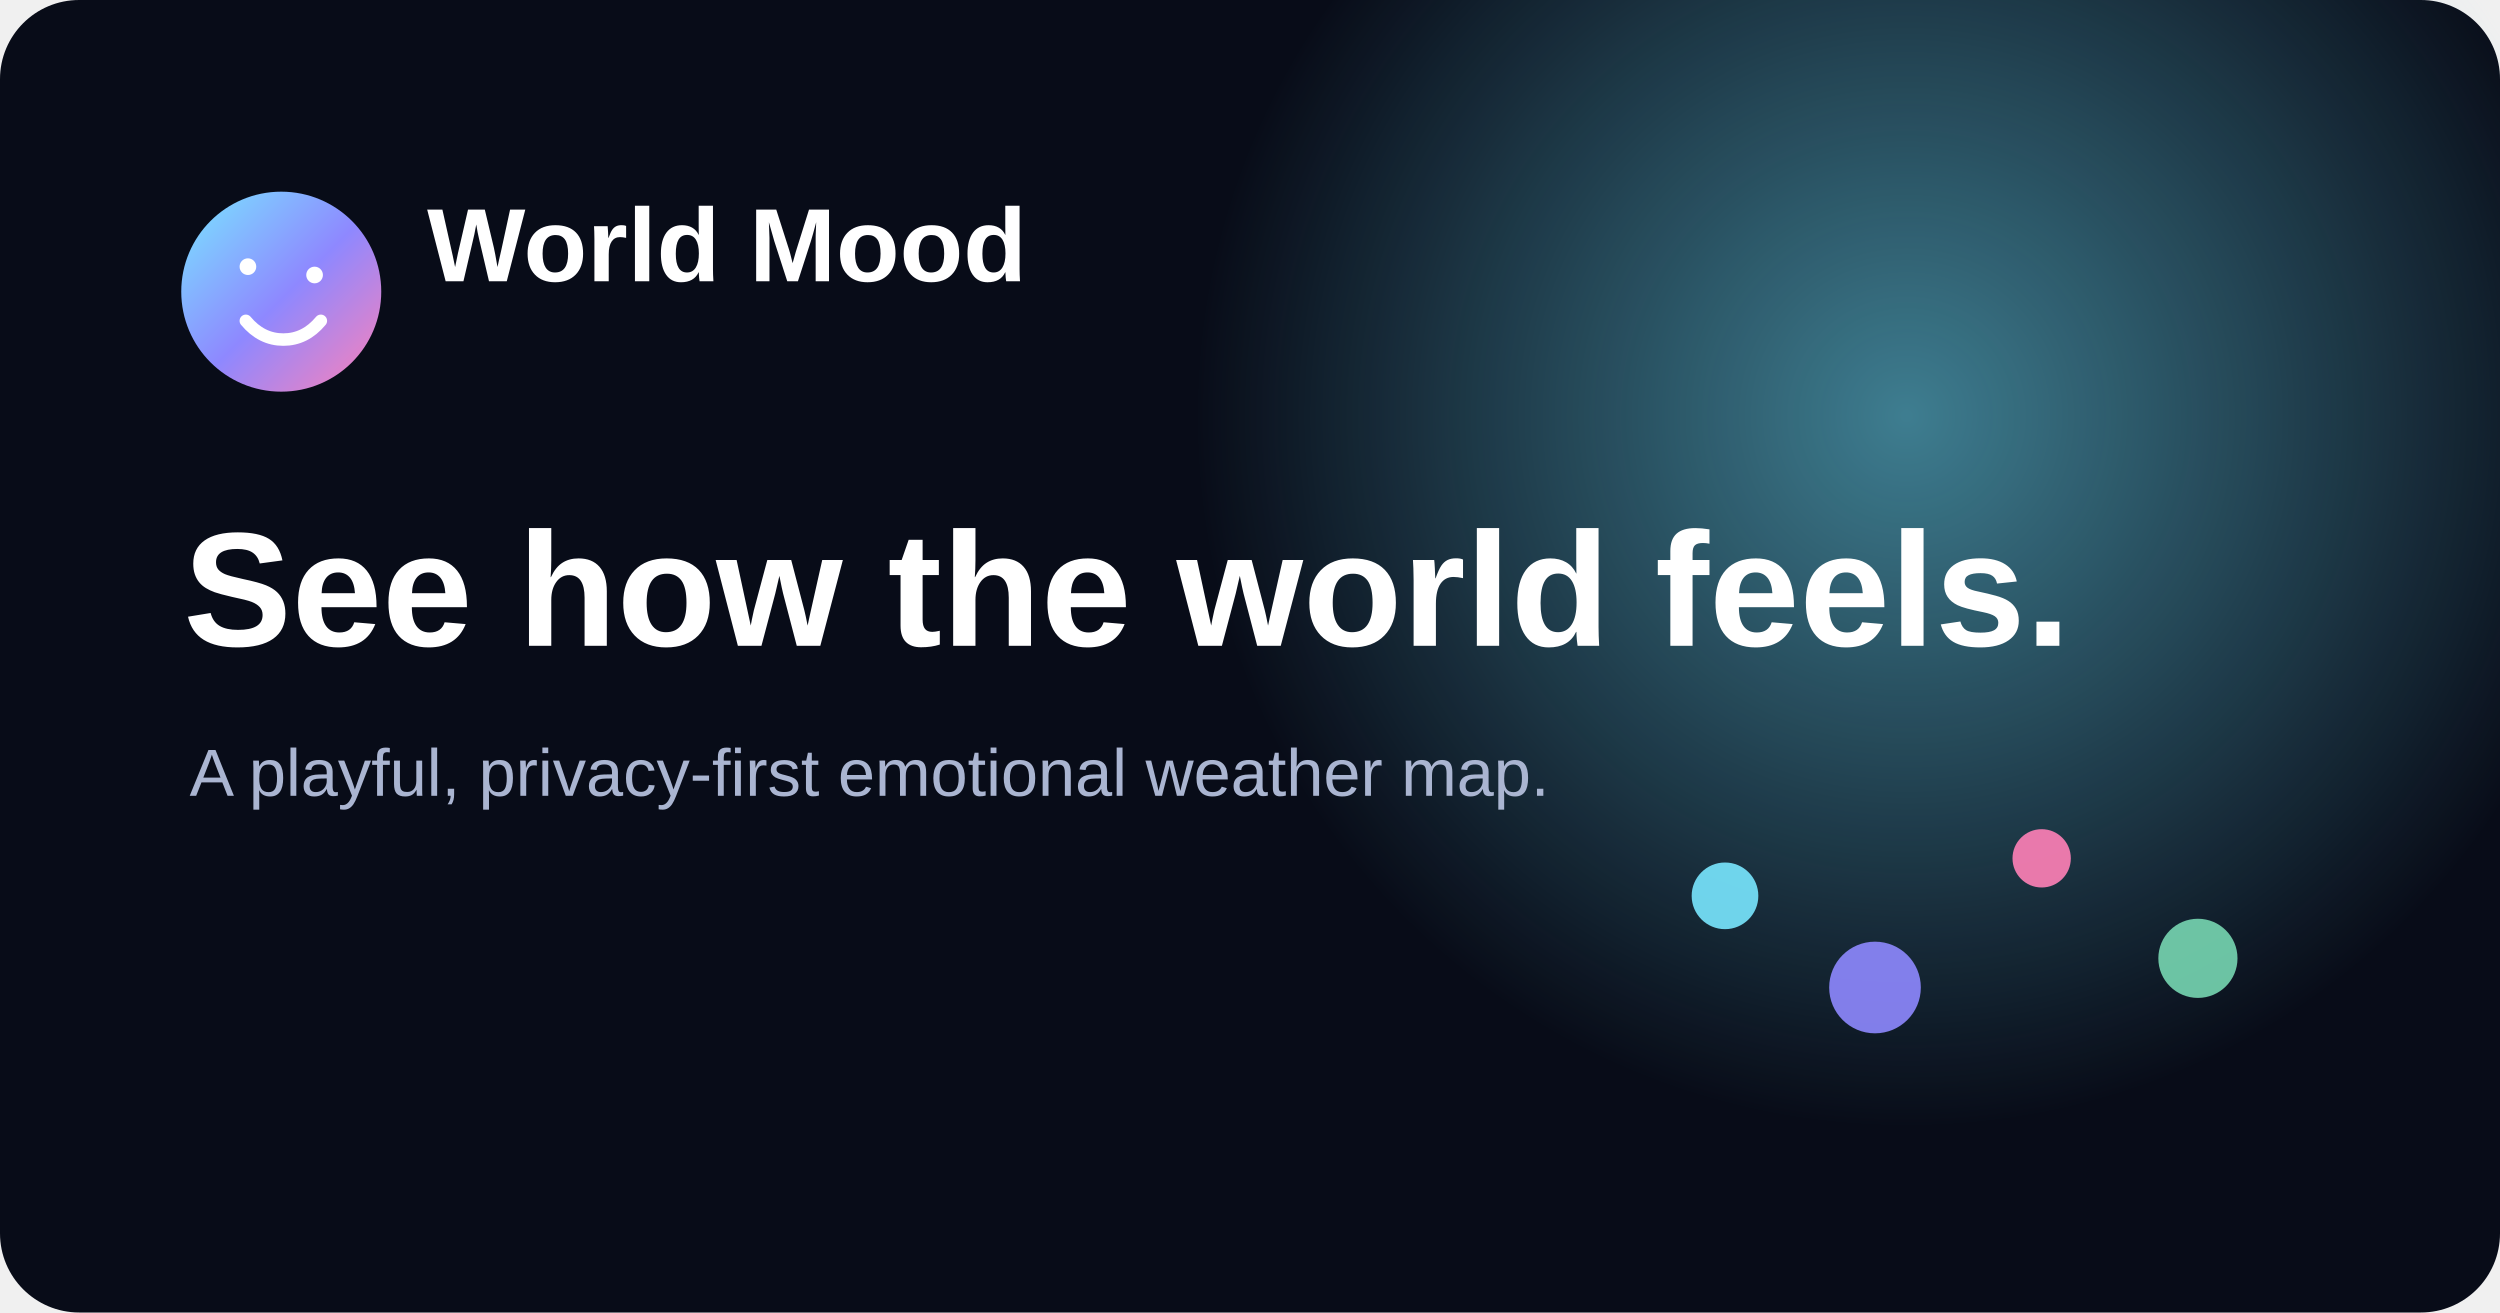
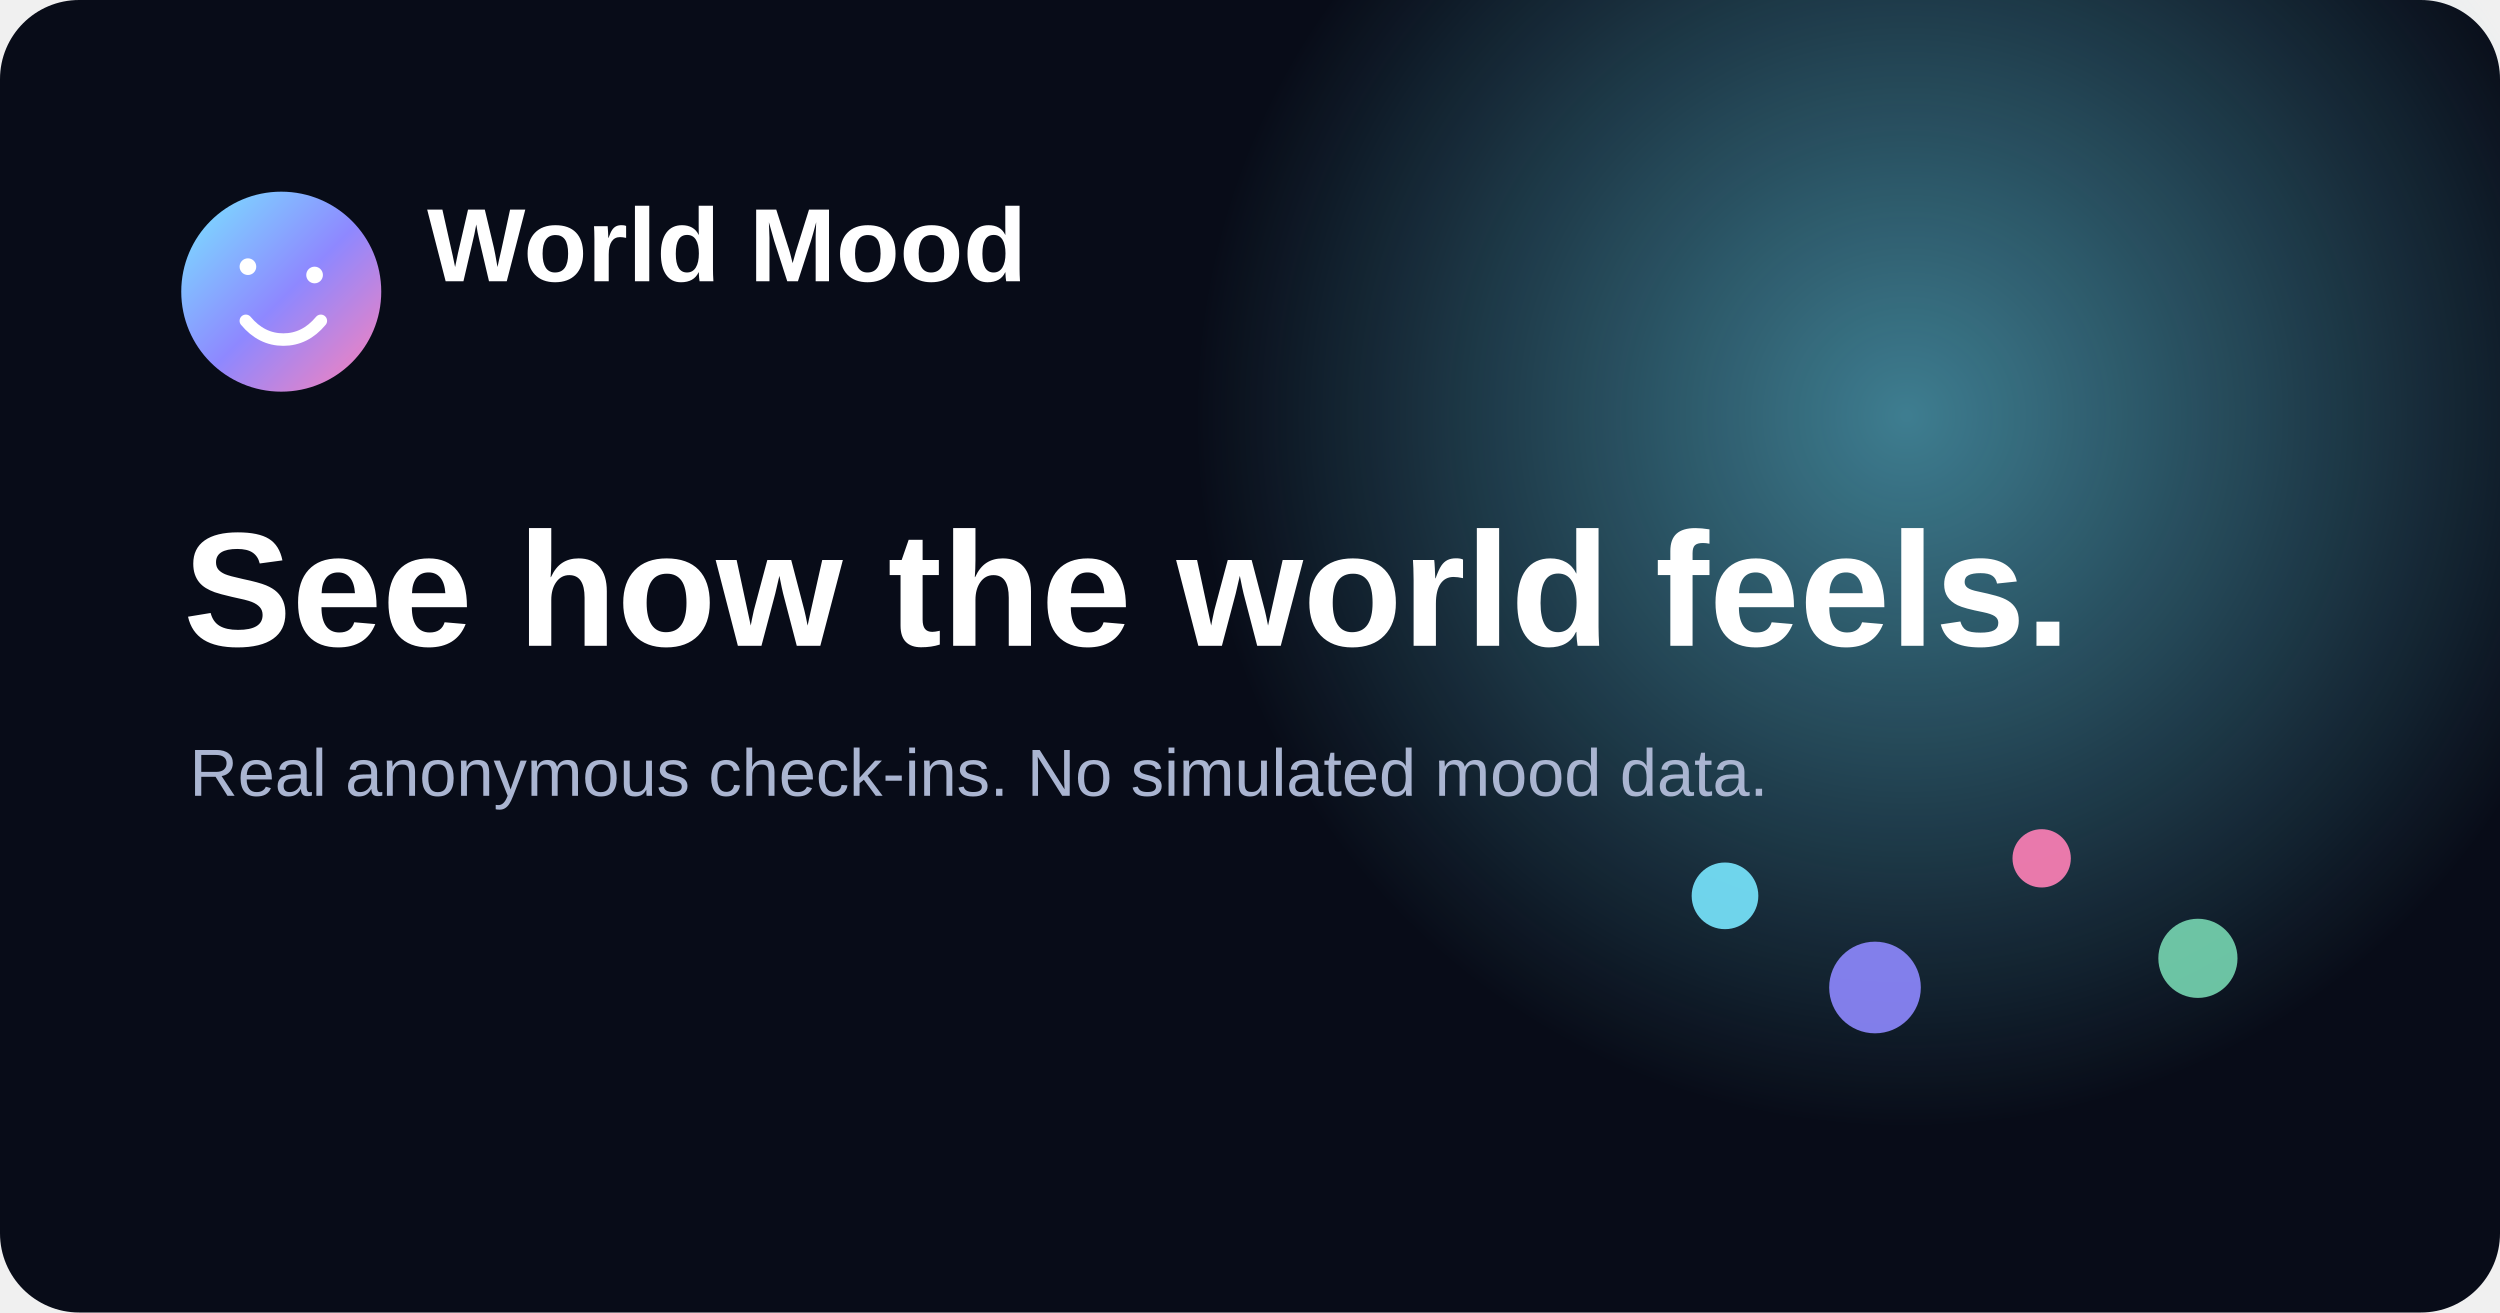
<svg xmlns="http://www.w3.org/2000/svg" viewBox="0 0 1200 630">
  <defs>
    <linearGradient id="bg" x1="0" y1="0" x2="1200" y2="630">
      <stop stop-color="#080c18" />
      <stop offset=".56" stop-color="#182149" />
      <stop offset="1" stop-color="#3b1d55" />
    </linearGradient>
    <radialGradient id="glow">
      <stop stop-color="#70e6ff" stop-opacity=".52" />
      <stop offset="1" stop-color="#70e6ff" stop-opacity="0" />
    </radialGradient>
    <linearGradient id="g" x1="0" y1="0" x2="1" y2="1">
      <stop stop-color="#79E7FF" />
      <stop offset=".52" stop-color="#8E88FF" />
      <stop offset="1" stop-color="#FF81B7" />
    </linearGradient>
  </defs>
  <rect width="1200" height="630" rx="38" fill="url(#bg)" />
  <circle cx="915" cy="200" r="340" fill="url(#glow)" />
  <g transform="translate(85 90)">
    <circle cx="50" cy="50" r="48" fill="url(#g)" />
    <circle cx="34" cy="38" r="4" fill="#fff" />
    <circle cx="66" cy="42" r="4" fill="#fff" />
    <path d="M33 64c5 6 11 9 18 9 7 0 13-3 18-9" fill="none" stroke="#fff" stroke-width="6" stroke-linecap="round" />
  </g>
  <text x="205" y="135" fill="#fff" font-family="Arial,Helvetica,sans-serif" font-size="50" font-weight="800">World Mood</text>
  <text x="88" y="310" fill="#fff" font-family="Arial,Helvetica,sans-serif" font-size="78" font-weight="800">See how the world feels.</text>
-   <text x="91" y="382" fill="#aab5d1" font-family="Arial,Helvetica,sans-serif" font-size="32" font-weight="500">A playful, privacy-first emotional weather map.</text>
+   <text x="91" y="382" fill="#aab5d1" font-family="Arial,Helvetica,sans-serif" font-size="32" font-weight="500">Real anonymous check-ins. No simulated mood data.</text>
  <g opacity=".9">
    <circle cx="828" cy="430" r="16" fill="#79E7FF" />
    <circle cx="900" cy="474" r="22" fill="#8E88FF" />
    <circle cx="980" cy="412" r="14" fill="#FF81B7" />
    <circle cx="1055" cy="460" r="19" fill="#77D6B1" />
  </g>
</svg>
